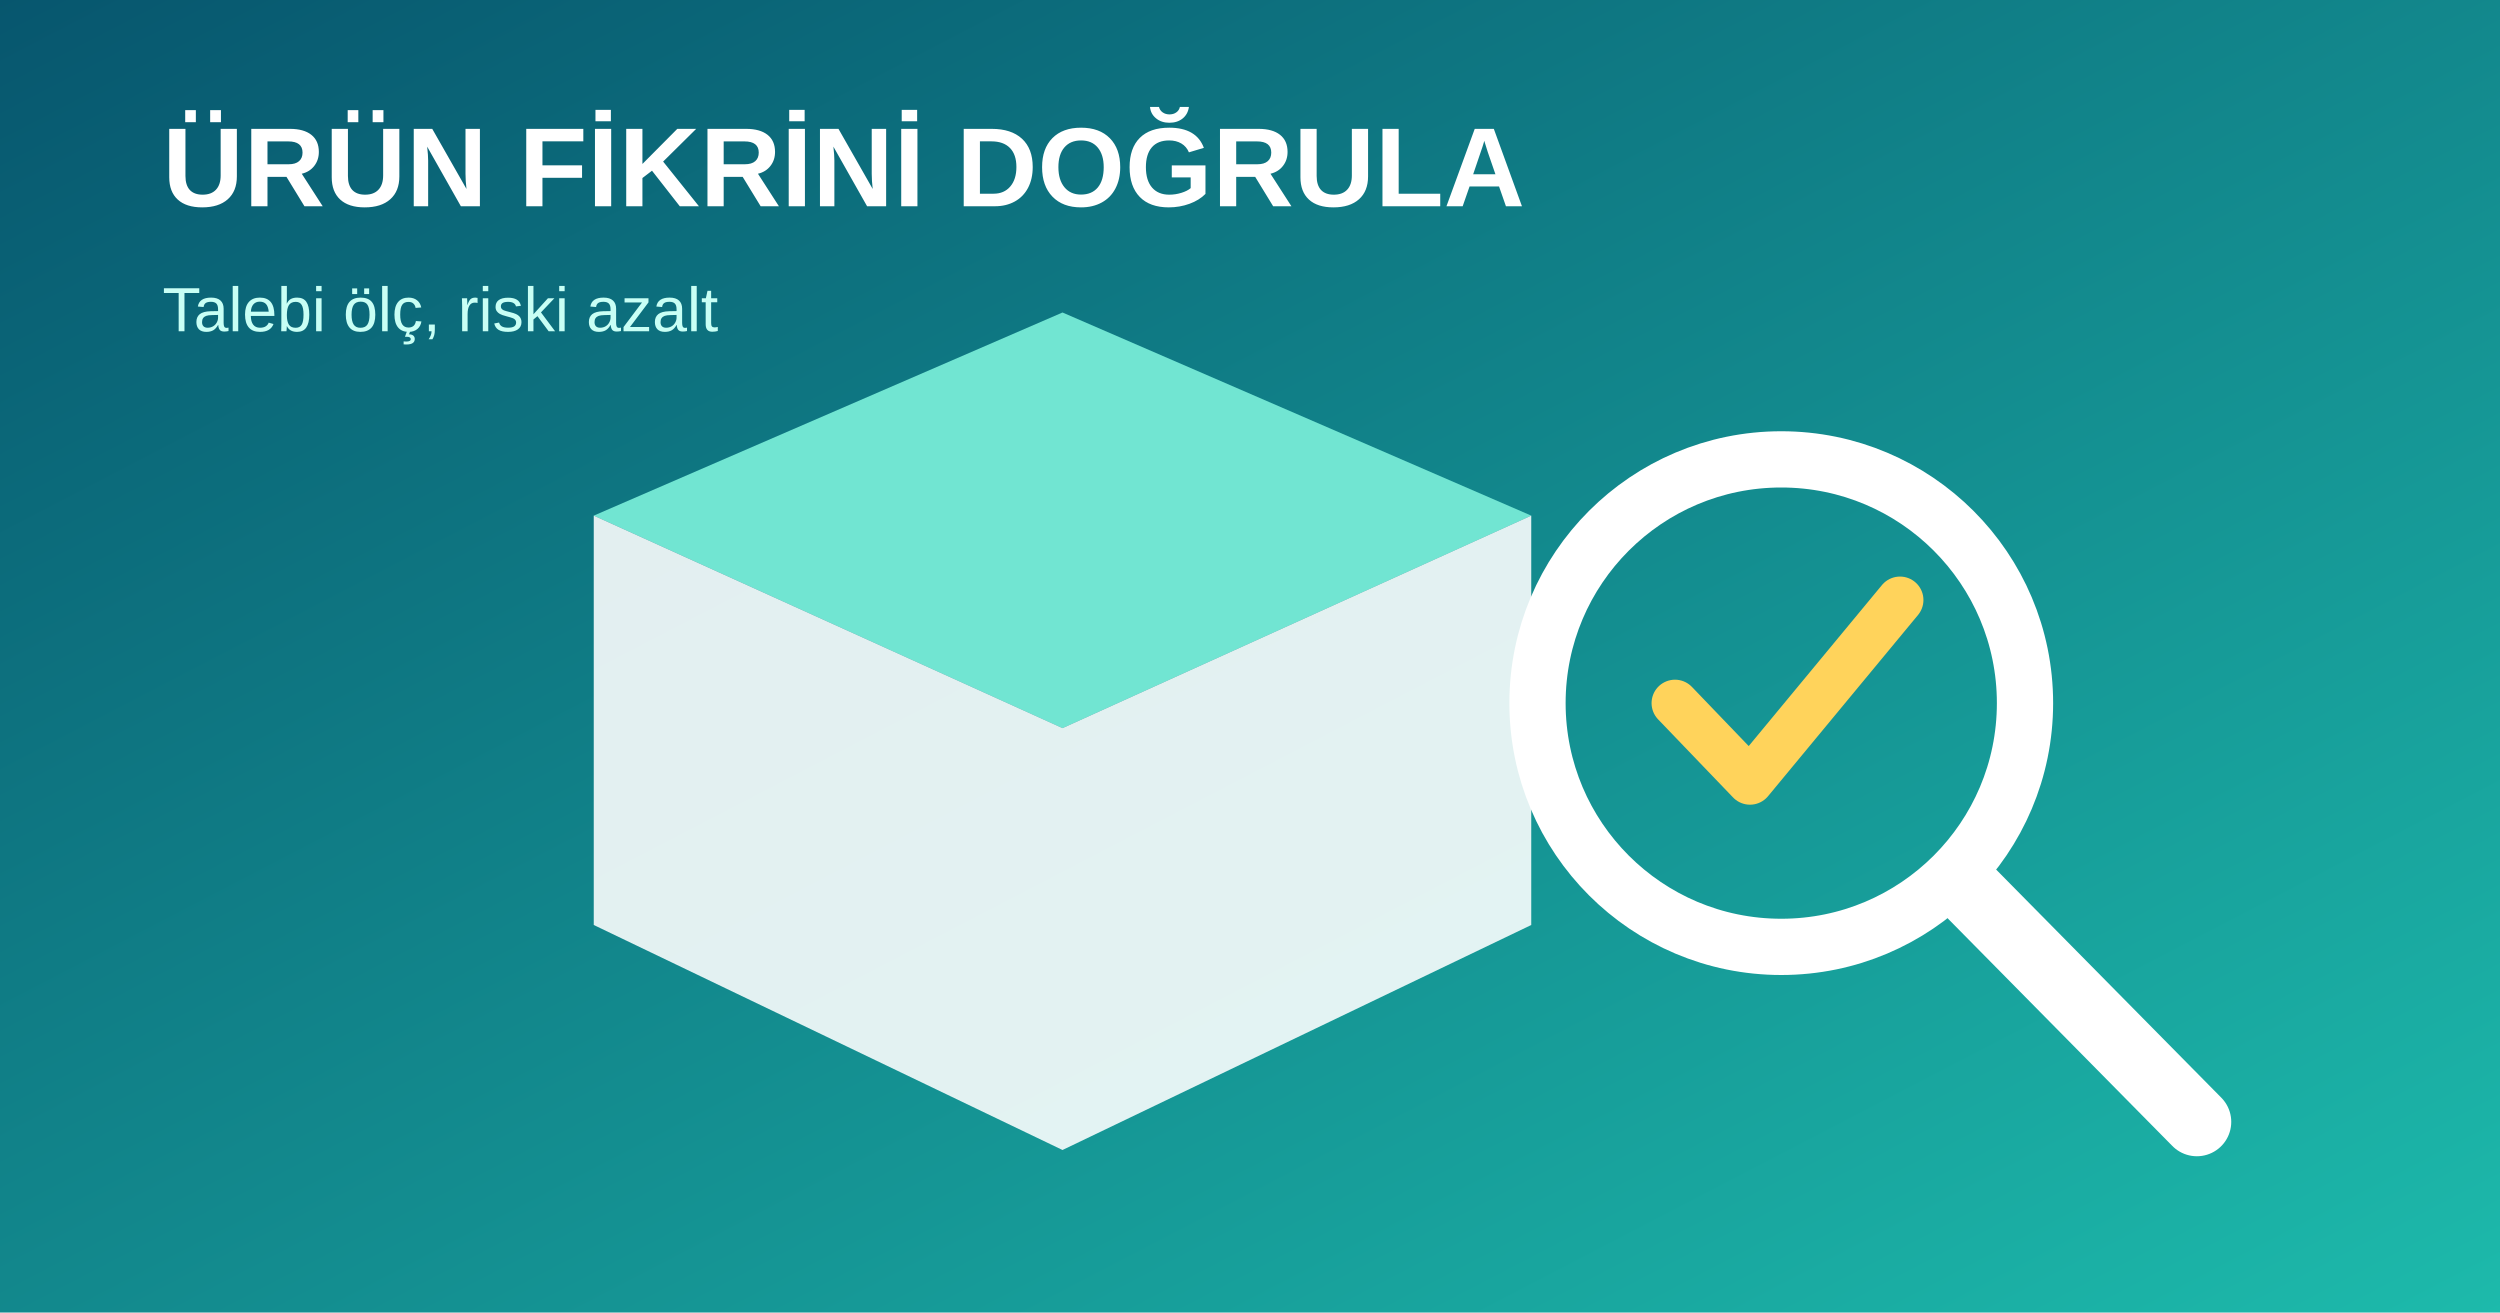
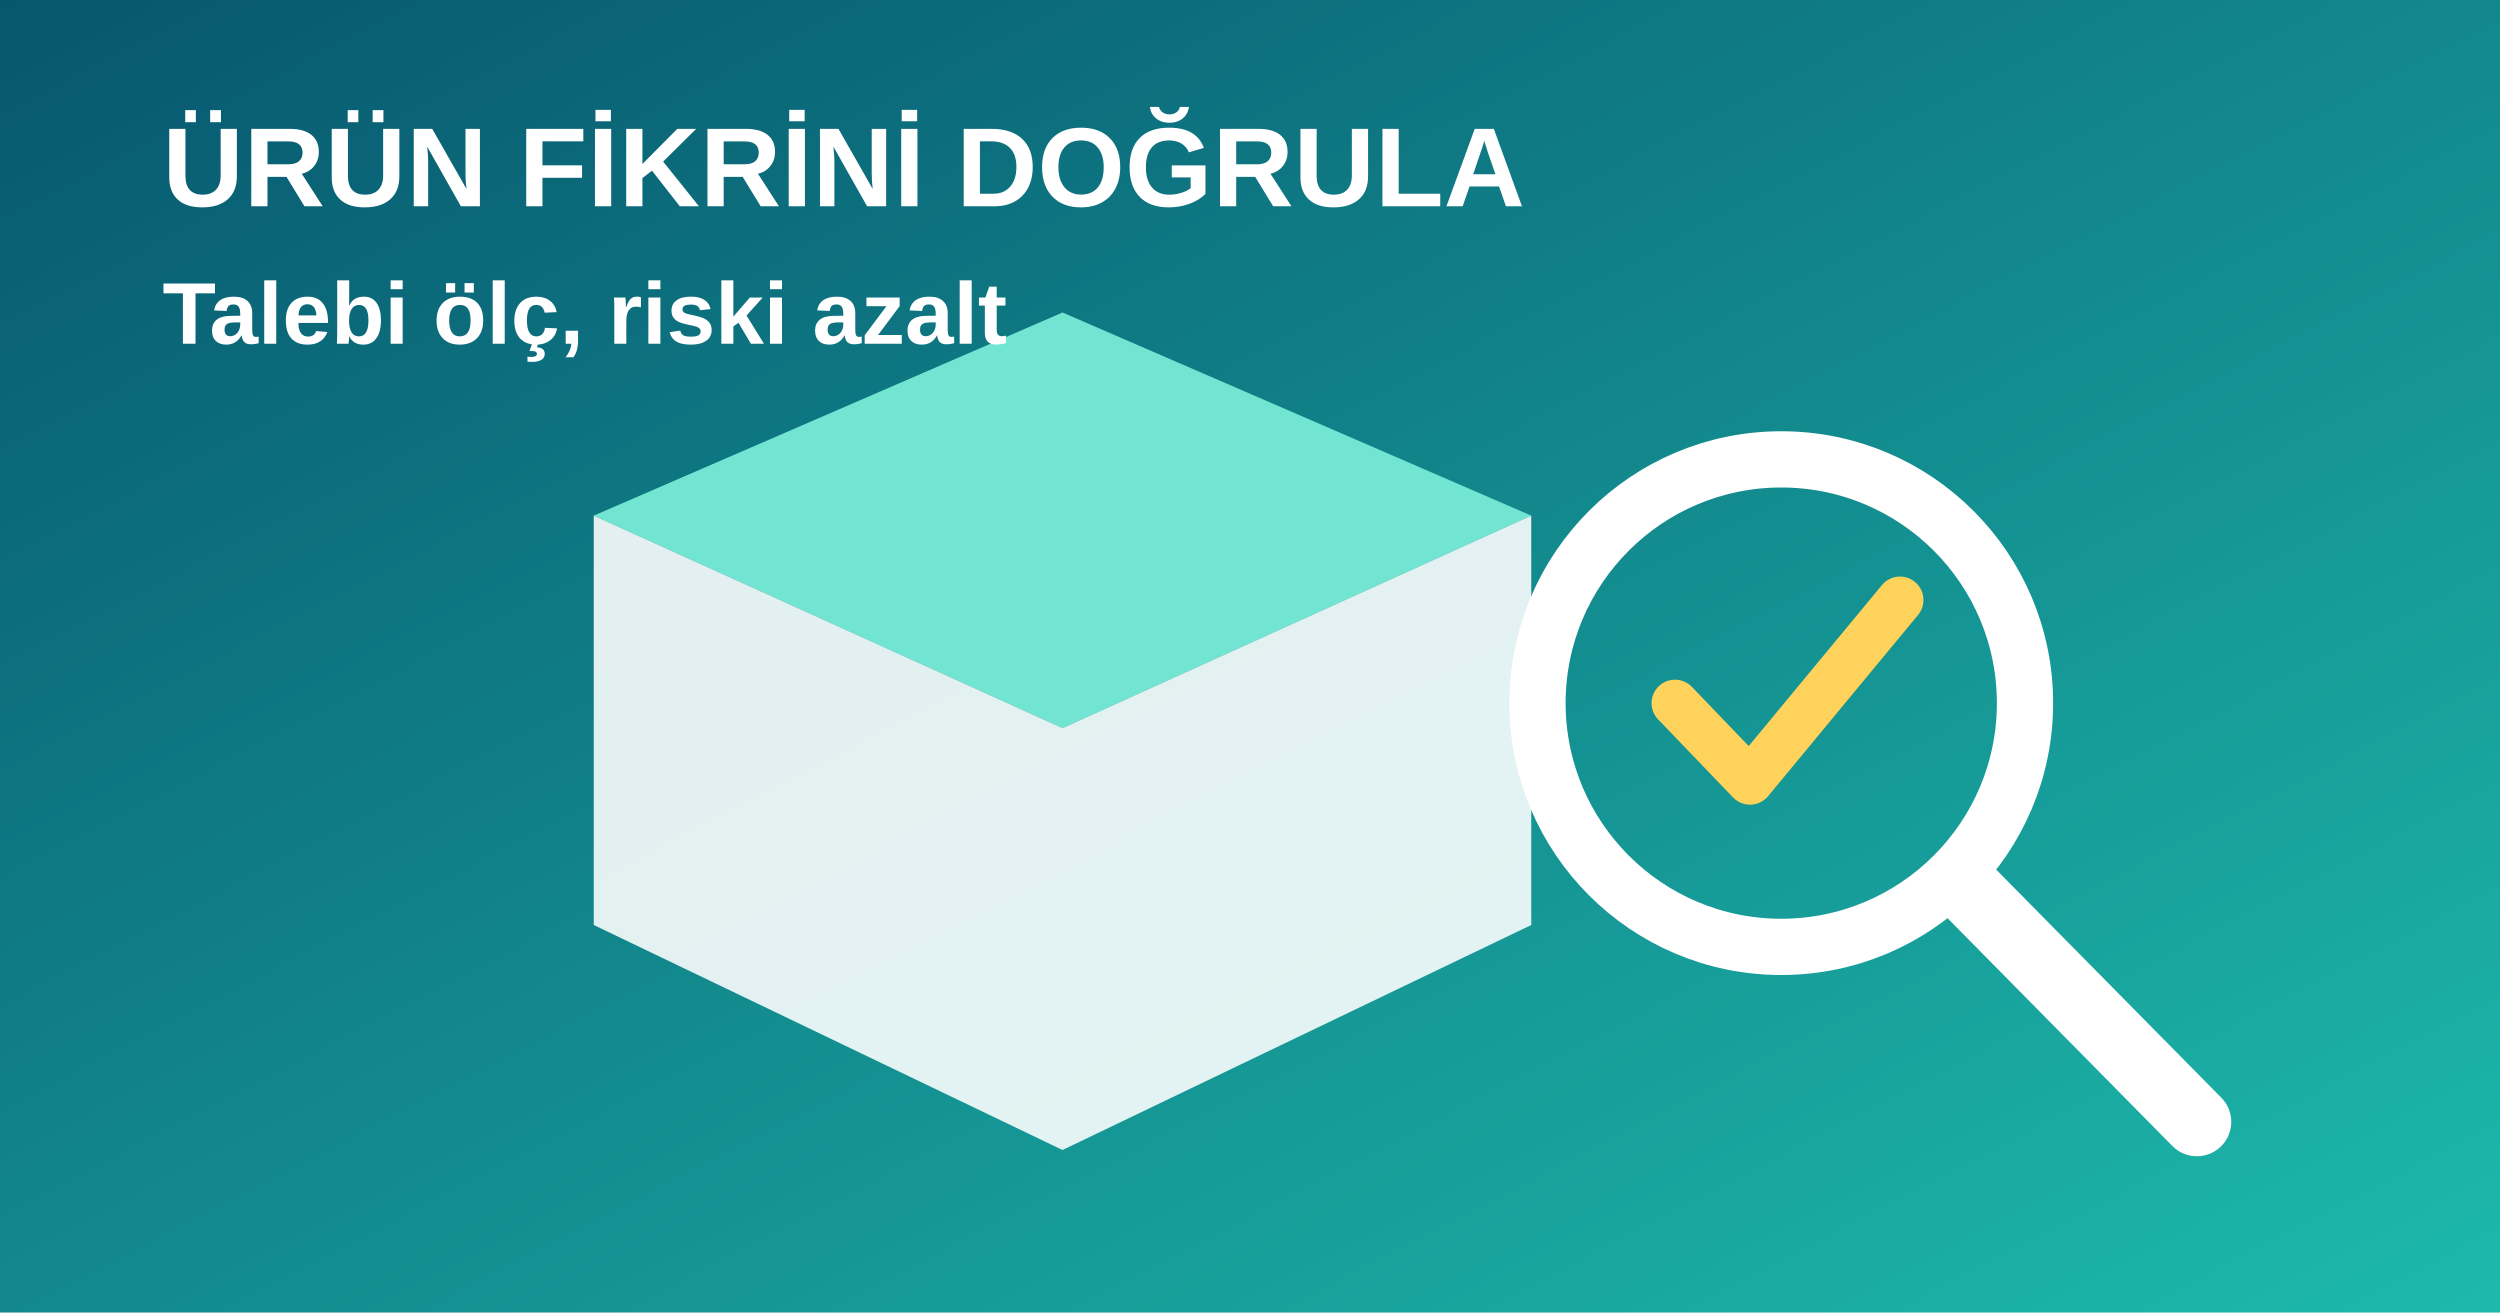
<svg xmlns="http://www.w3.org/2000/svg" viewBox="0 0 800 420">
  <defs>
    <linearGradient id="g" x2="1" y2="1">
      <stop stop-color="#07566e" />
      <stop offset="1" stop-color="#1dbaab" />
    </linearGradient>
  </defs>
  <rect width="800" height="420" fill="url(#g)" />
  <path d="m190 165 150-65 150 65-150 68z" fill="#71e5d2" />
  <path d="m190 165 150 68v135l-150-72zm300 0-150 68v135l150-72z" fill="#fff" opacity=".88" />
  <circle cx="570" cy="225" r="78" fill="none" stroke="#fff" stroke-width="18" />
  <path d="m627 282 76 77" stroke="#fff" stroke-width="22" stroke-linecap="round" />
  <path d="m536 225 24 25 48-58" fill="none" stroke="#ffd35b" stroke-width="15" stroke-linecap="round" stroke-linejoin="round" />
  <text x="52" y="66" fill="#fff" font-family="Arial" font-size="36" font-weight="700">ÜRÜN FİKRİNİ DOĞRULA</text>
-   <text x="52" y="106" fill="#c8fff5" font-family="Arial" font-size="20">Talebi ölç, riski azalt</text>
+   <text x="52" y="110" fill="#fff" font-family="Arial" font-size="28" font-weight="600">Talebi ölç, riski azalt</text>
</svg>
